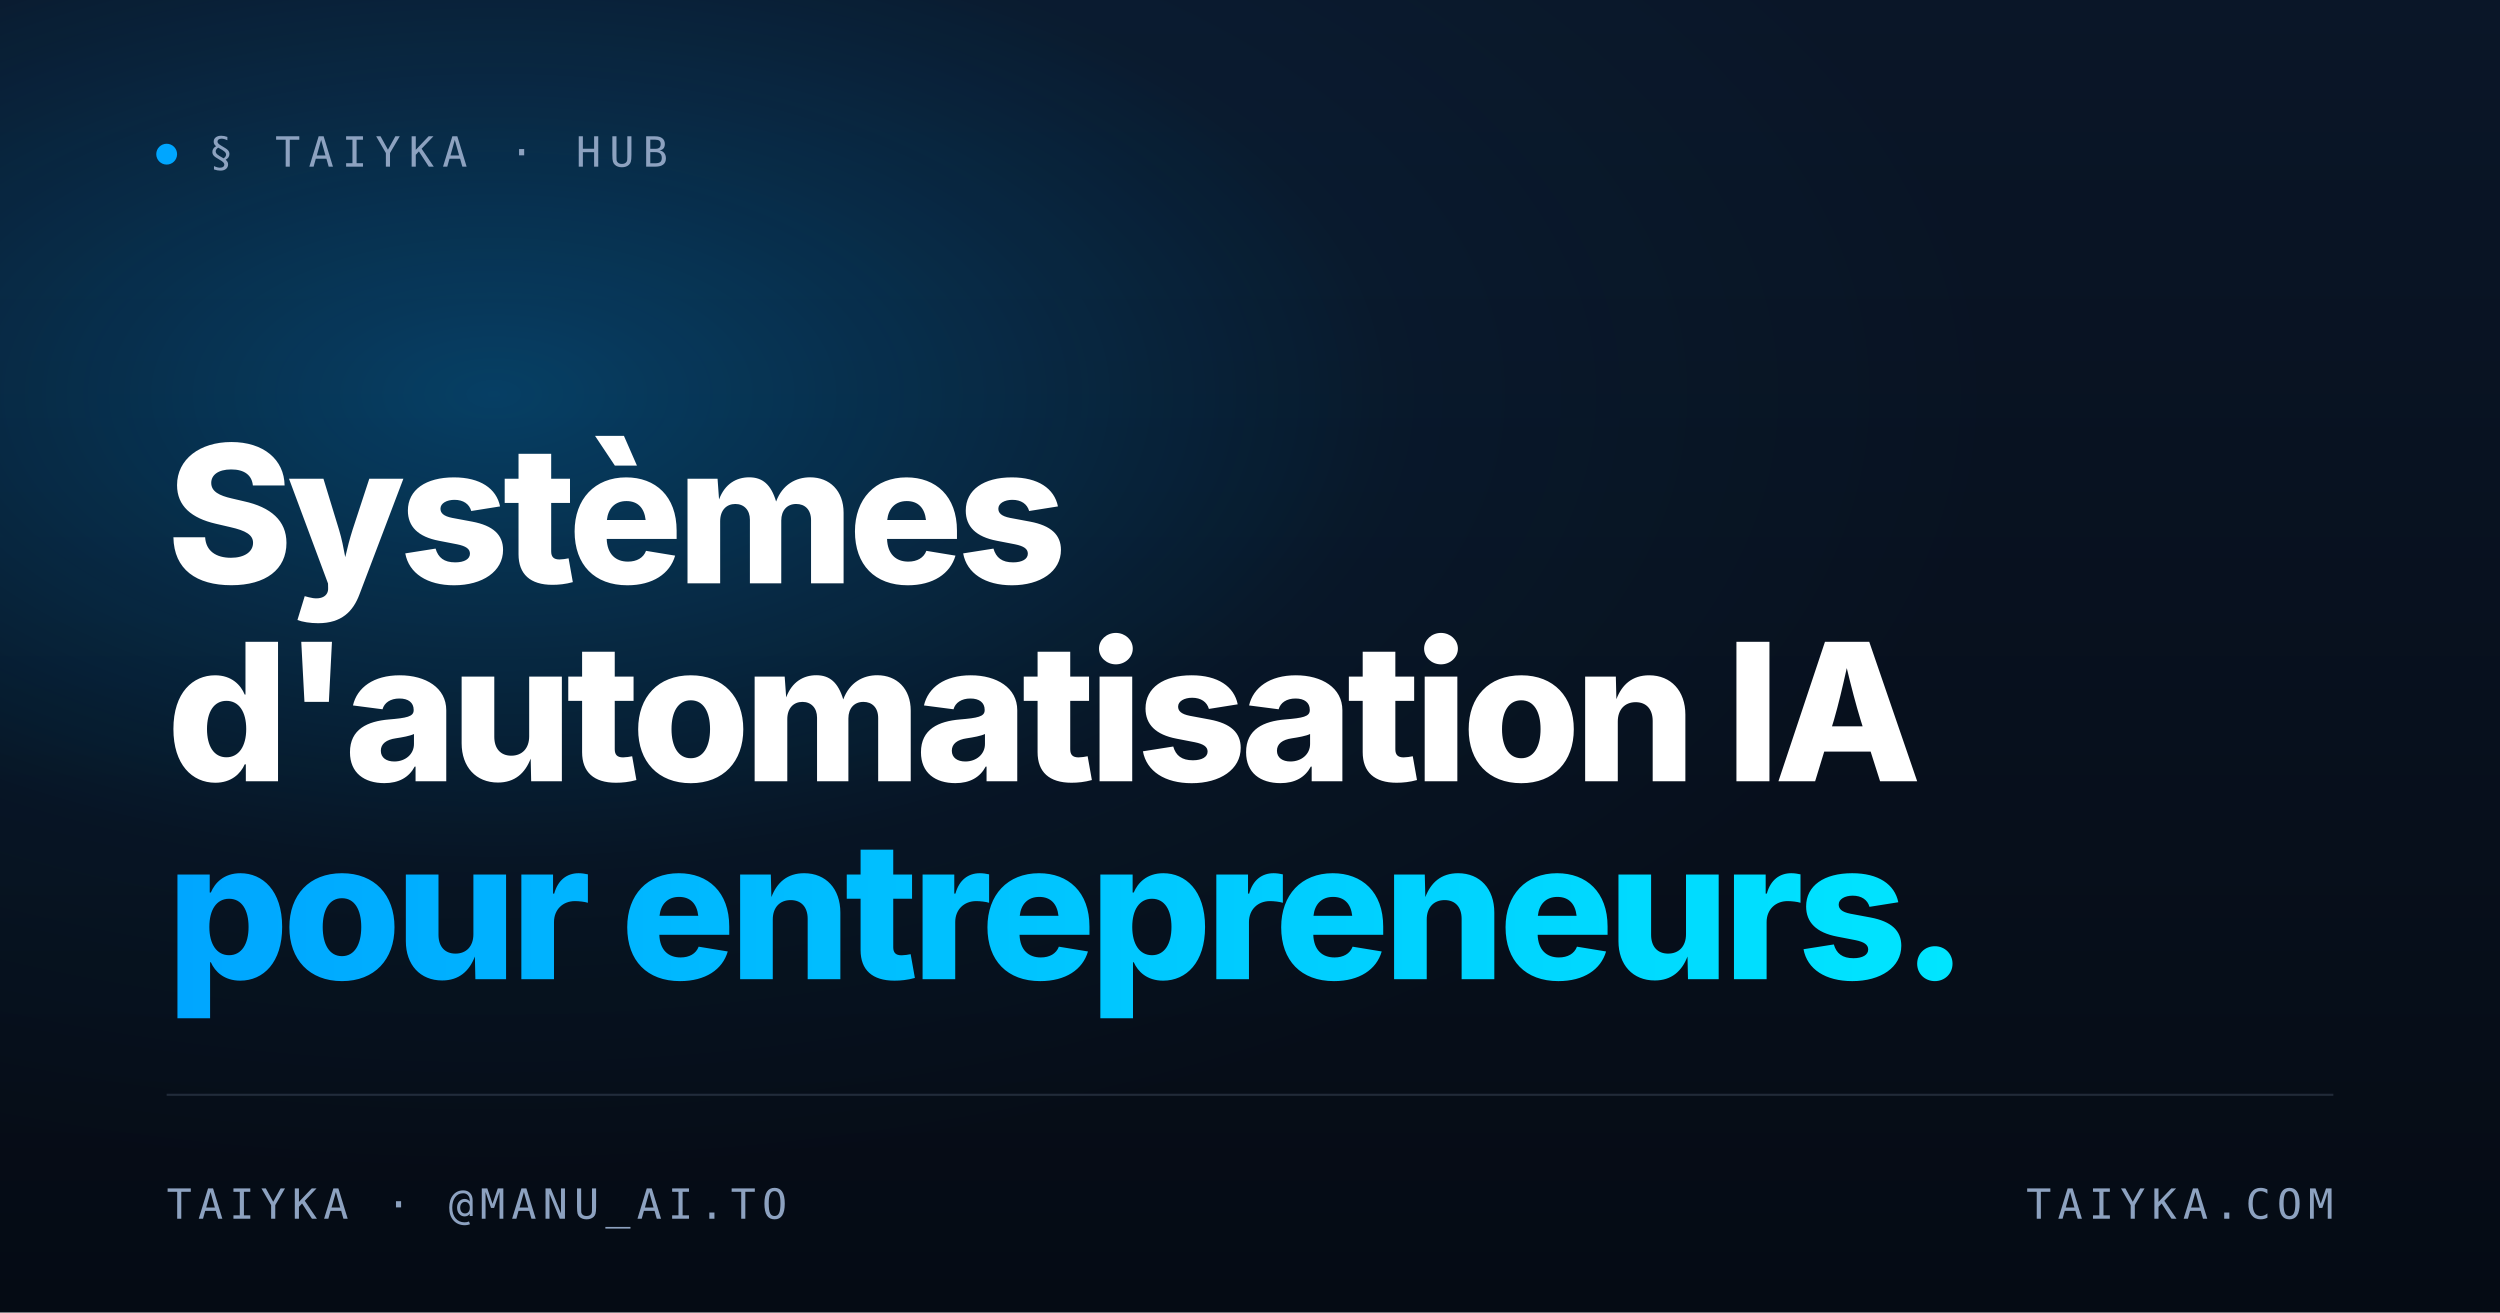
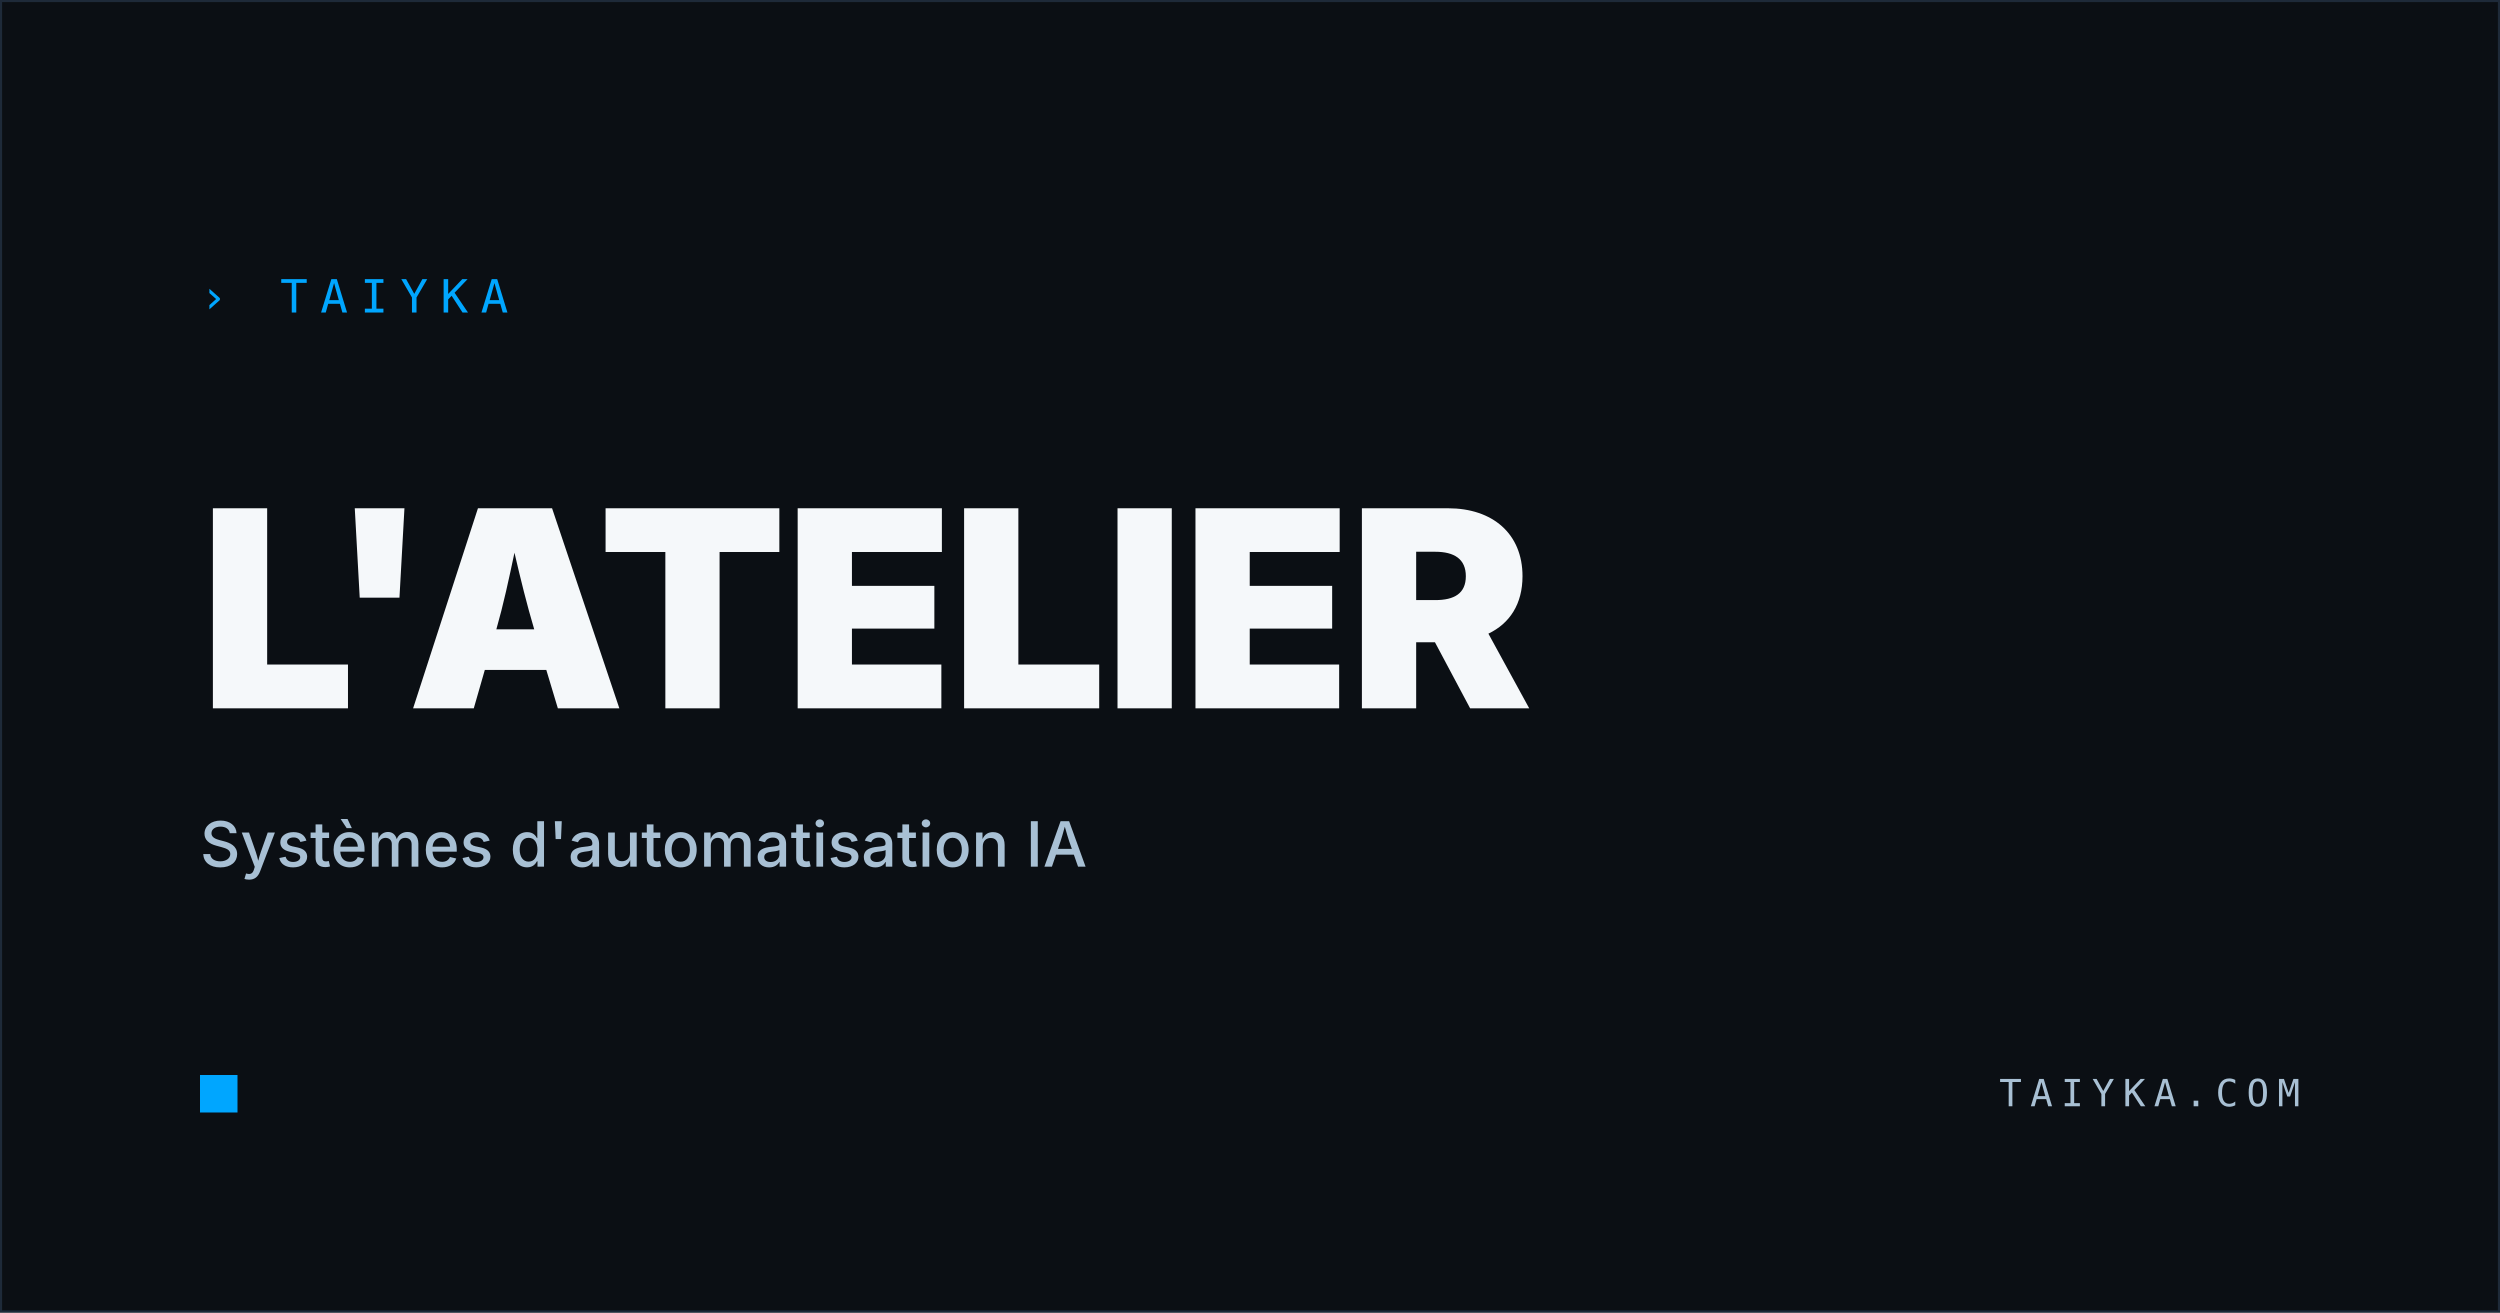
<svg xmlns="http://www.w3.org/2000/svg" viewBox="0 0 1200 630" width="1200" height="630">
-   <defs>
-     <linearGradient id="bg" x1="0" y1="0" x2="0" y2="1">
-       <stop offset="0%" stop-color="#0A1628" />
-       <stop offset="100%" stop-color="#050B14" />
-     </linearGradient>
-     <linearGradient id="accent" x1="0" y1="0" x2="1" y2="0">
-       <stop offset="0%" stop-color="#00A6FF" />
-       <stop offset="100%" stop-color="#00E5FF" />
-     </linearGradient>
-     <radialGradient id="glow" cx="20%" cy="30%" r="60%">
-       <stop offset="0%" stop-color="#00A6FF" stop-opacity="0.30" />
-       <stop offset="60%" stop-color="#00A6FF" stop-opacity="0.04" />
-       <stop offset="100%" stop-color="#00A6FF" stop-opacity="0" />
-     </radialGradient>
-   </defs>
-   <rect width="1200" height="630" fill="url(#bg)" />
-   <rect width="1200" height="630" fill="url(#glow)" />
-   <g font-family="ui-monospace, SFMono-Regular, Menlo, monospace" font-size="20" fill="#8DA2C0" letter-spacing="4">
-     <circle cx="80" cy="74" r="5" fill="#00A6FF" />
-     <text x="100" y="80">§ TAIYKA · HUB</text>
-   </g>
-   <text x="80" y="280" fill="#FFFFFF" font-family="Inter, system-ui, sans-serif" font-size="92" font-weight="800" letter-spacing="-3">Systèmes</text>
-   <text x="80" y="375" fill="#FFFFFF" font-family="Inter, system-ui, sans-serif" font-size="92" font-weight="800" letter-spacing="-3">d'automatisation IA</text>
-   <text x="80" y="470" fill="url(#accent)" font-family="Inter, system-ui, sans-serif" font-size="92" font-weight="800" letter-spacing="-3">pour entrepreneurs.</text>
-   <rect x="80" y="525" width="1040" height="1" fill="#8DA2C0" opacity="0.20" />
-   <text x="80" y="585" fill="#8DA2C0" font-family="ui-monospace, SFMono-Regular, Menlo, monospace" font-size="20" letter-spacing="3">TAIYKA · @MANU_AI.TO</text>
-   <text x="1120" y="585" text-anchor="end" fill="#8DA2C0" font-family="ui-monospace, SFMono-Regular, Menlo, monospace" font-size="20" letter-spacing="3">TAIYKA.COM</text>
+   <rect width="1200" height="630" fill="#0B0F14" />
+   <rect x="0.5" y="0.5" width="1199" height="629" fill="none" stroke="#1E2A39" stroke-width="1" />
+   <text x="96" y="150" font-family="JetBrains Mono, ui-monospace, SFMono-Regular, Menlo, Consolas, monospace" font-size="22" letter-spacing="6" fill="#00A6FF">› TAIYKA</text>
+   <text x="96" y="340" fill="#F5F8FA" font-family="Inter, Arial, system-ui, sans-serif" font-size="132" font-weight="900" letter-spacing="-1">L'ATELIER</text>
+   <text x="96" y="416" fill="#A8C0D4" font-family="Inter, Arial, system-ui, sans-serif" font-size="30" font-weight="500">Systèmes d'automatisation IA</text>
+   <rect x="96" y="516" width="18" height="18" fill="#00A6FF" />
+   <text x="1104" y="531" text-anchor="end" font-family="JetBrains Mono, ui-monospace, SFMono-Regular, Menlo, Consolas, monospace" font-size="18" letter-spacing="4" fill="#A8C0D4">TAIYKA.COM</text>
</svg>
